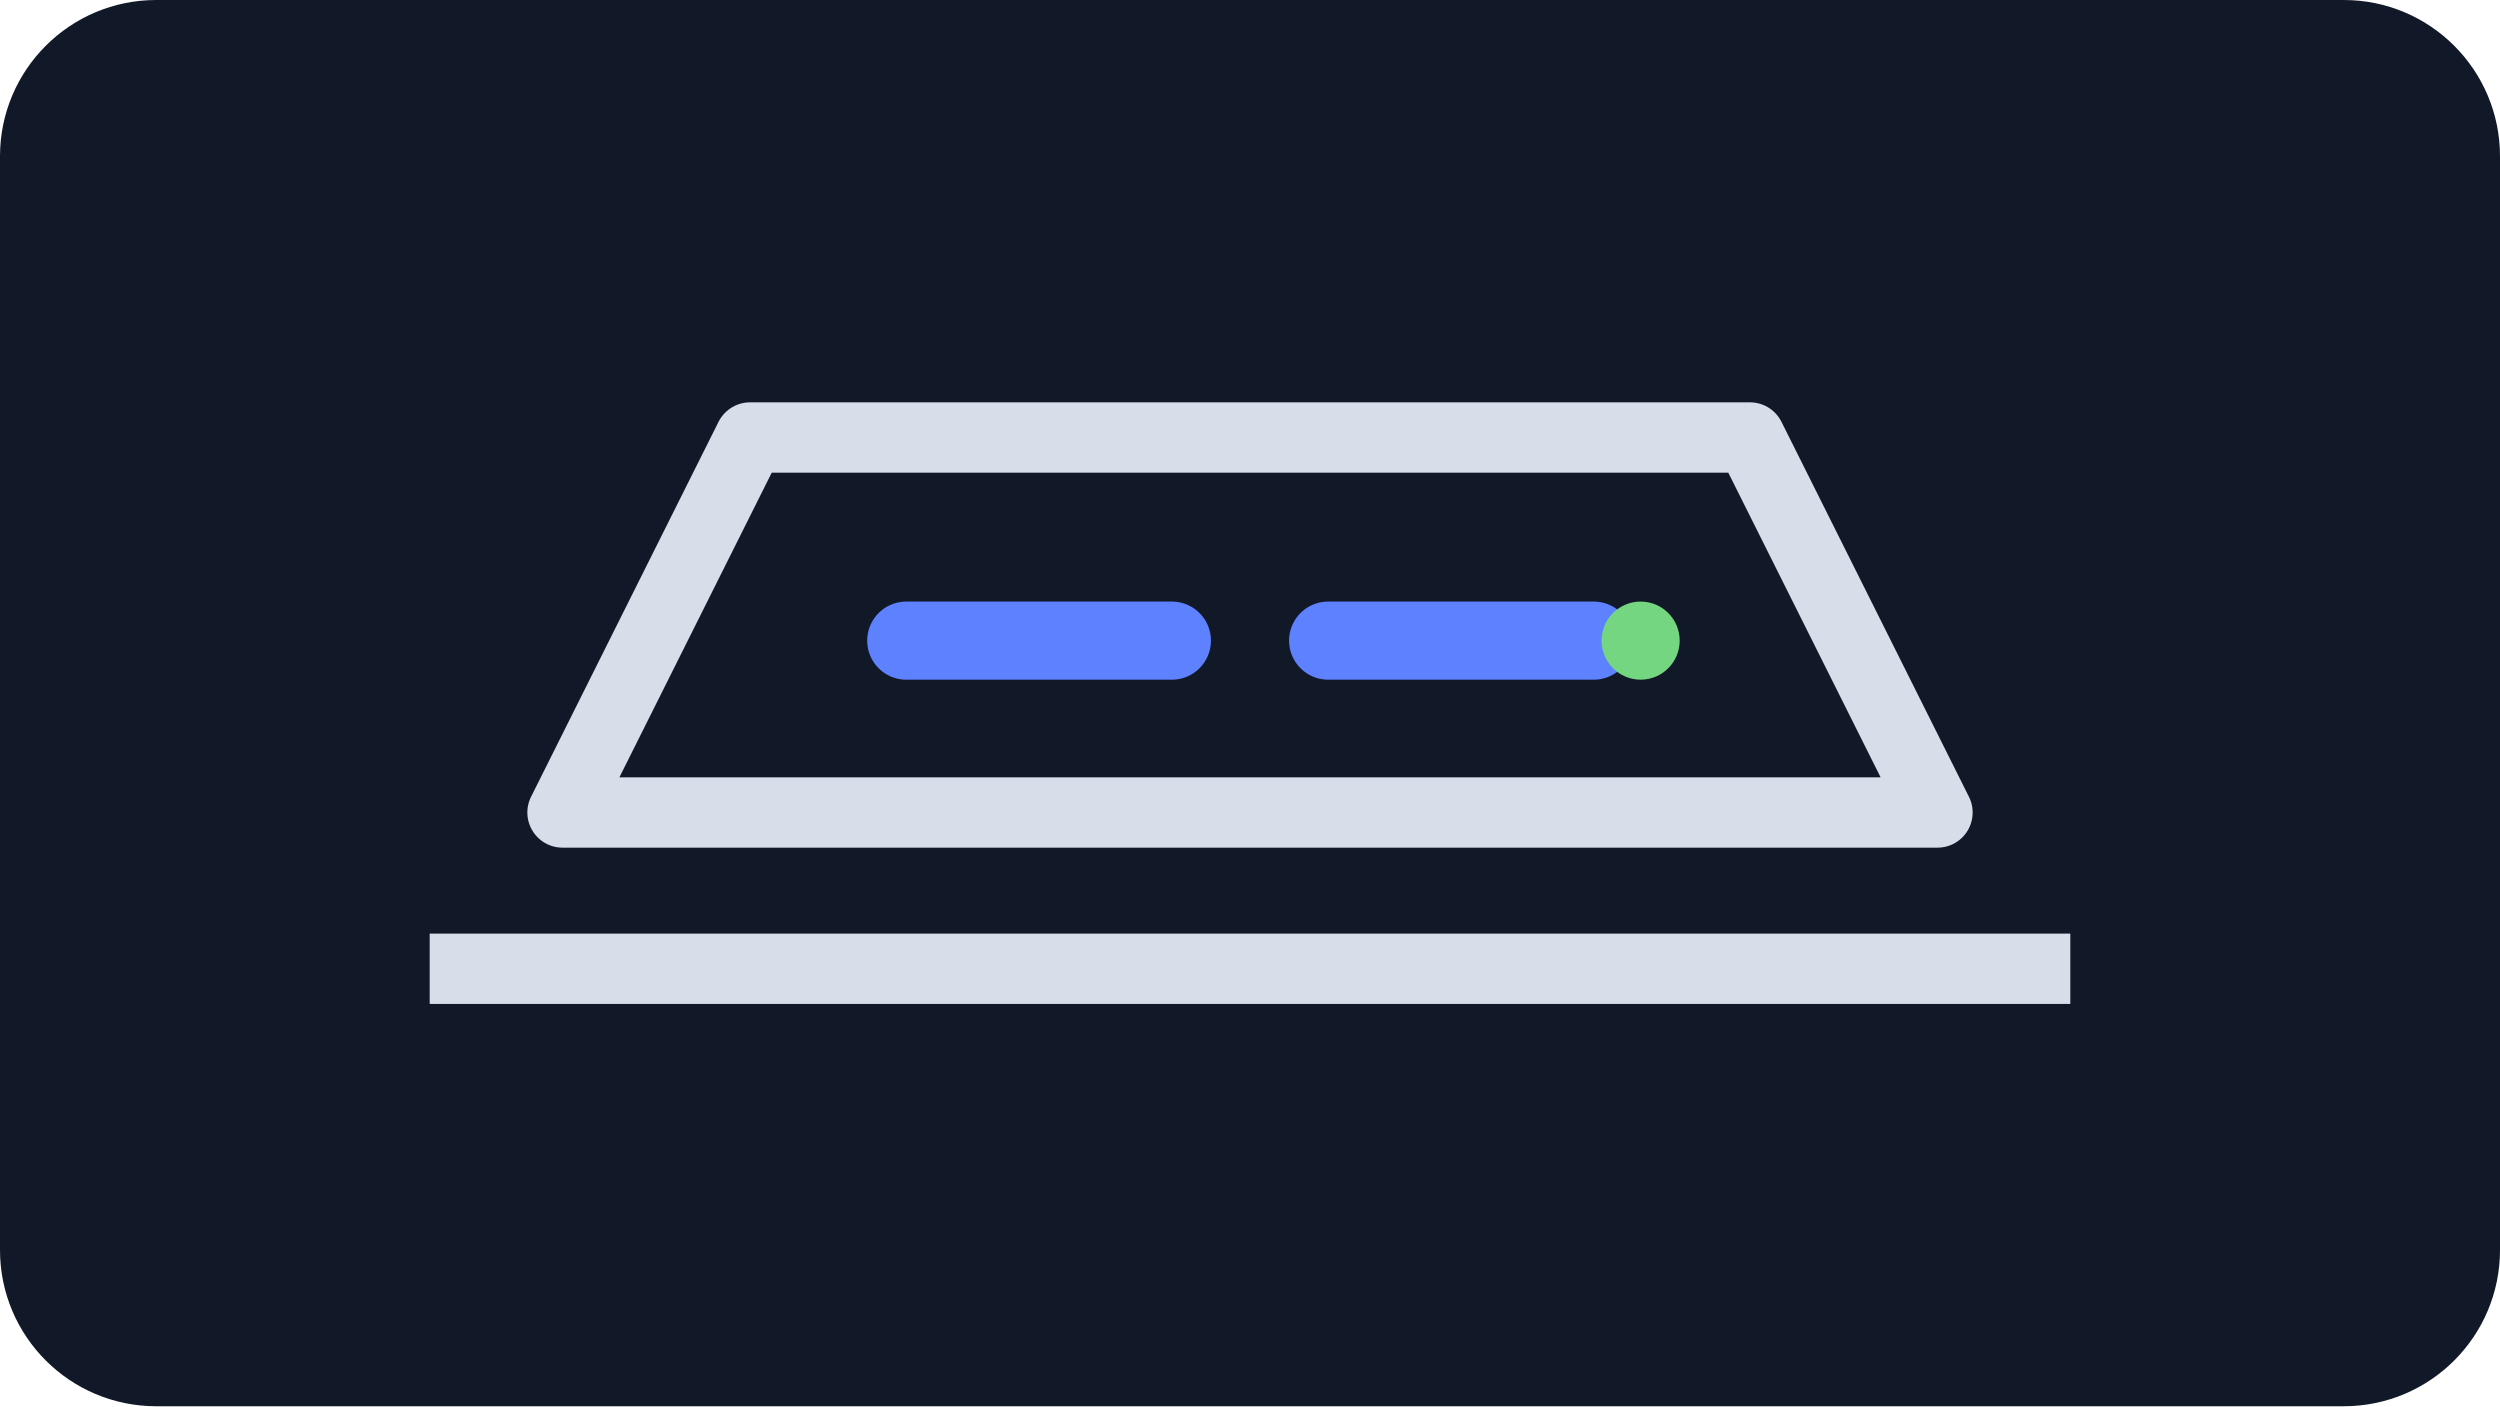
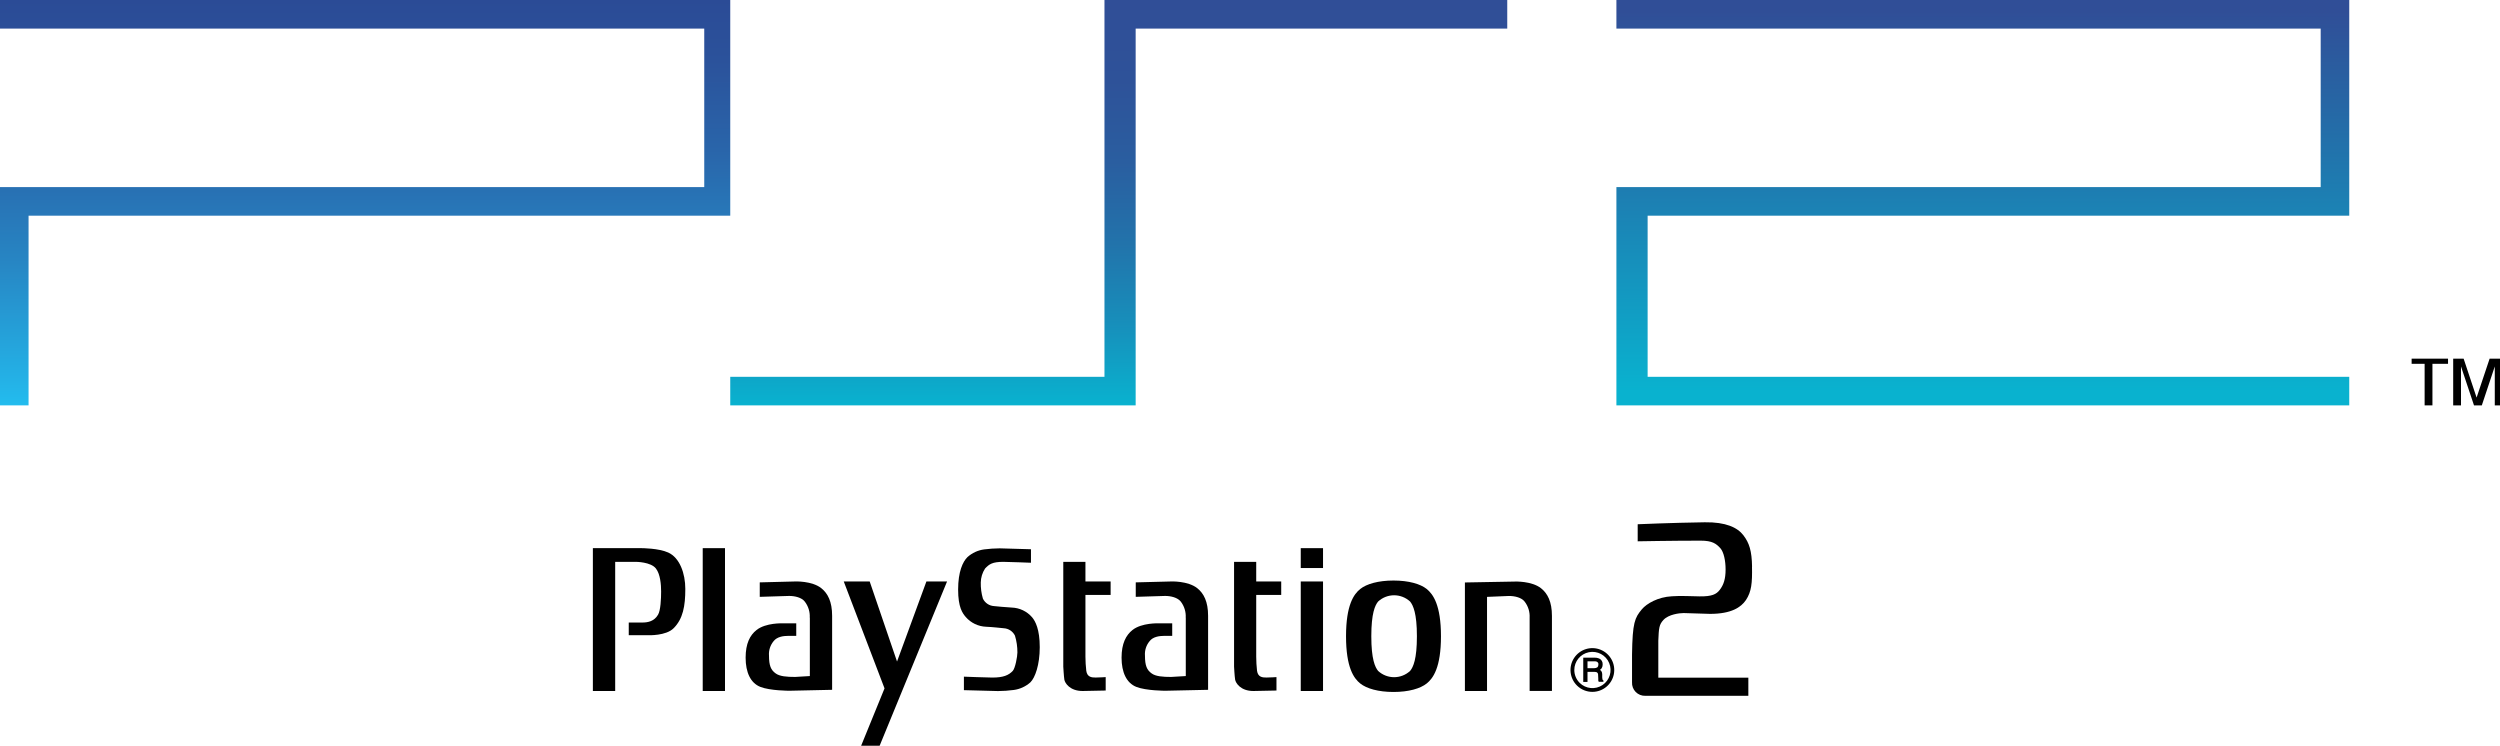
- <svg xmlns="http://www.w3.org/2000/svg" viewBox="0 0 320 180" role="img" aria-label="PlayStation 2 — artwork padrão SteamZero">
-   <rect width="320" height="180" rx="20" fill="#111827" />
-   <path d="M55 124h210M72 104h176l-24-48H96z" fill="none" stroke="#d8dee9" stroke-width="9" stroke-linejoin="round" />
-   <path d="M116 82h34m20 0h34" stroke="#5e81ff" stroke-width="10" stroke-linecap="round" />
-   <circle cx="210" cy="82" r="5" fill="#74d680" />
+ <svg xmlns="http://www.w3.org/2000/svg" id="Layer_1" data-name="Layer 1" viewBox="0 0 800 238.64">
+   <defs>
+     <style>
+       .cls-1, .cls-2, .cls-3, .cls-4 {
+         fill-rule: evenodd;
+       }
+ 
+       .cls-1 {
+         fill: url(#linear-gradient);
+       }
+ 
+       .cls-2 {
+         fill: url(#linear-gradient-2);
+       }
+ 
+       .cls-3 {
+         fill: url(#linear-gradient-3);
+       }
+     </style>
+     <linearGradient id="linear-gradient" x1="116.84" y1="129.72" x2="116.84" gradientUnits="userSpaceOnUse">
+       <stop offset="0" stop-color="#23bcee" />
+       <stop offset="0.07" stop-color="#24b0e5" />
+       <stop offset="0.36" stop-color="#2785c3" />
+       <stop offset="0.63" stop-color="#2965aa" />
+       <stop offset="0.85" stop-color="#2b529b" />
+       <stop offset="1" stop-color="#2b4b96" />
+     </linearGradient>
+     <linearGradient id="linear-gradient-2" x1="634.51" y1="125.33" x2="634.51" y2="3.46" gradientUnits="userSpaceOnUse">
+       <stop offset="0" stop-color="#09b2cf" />
+       <stop offset="1" stop-color="#304e97" />
+     </linearGradient>
+     <linearGradient id="linear-gradient-3" x1="358" y1="129.72" x2="358" gradientUnits="userSpaceOnUse">
+       <stop offset="0" stop-color="#09b2cf" />
+       <stop offset="0.2" stop-color="#178fbb" />
+       <stop offset="0.4" stop-color="#2273ab" />
+       <stop offset="0.6" stop-color="#2a5ea0" />
+       <stop offset="0.8" stop-color="#2e5299" />
+       <stop offset="1" stop-color="#304e97" />
+     </linearGradient>
+   </defs>
+   <g id="g3">
+     <polygon id="polygon5" class="cls-1" points="0 0 0 9.15 225.36 9.15 225.36 59.87 0 59.87 0 129.72 9.14 129.72 9.14 69.02 233.68 69.02 233.68 0 0 0" />
+     <polygon id="polygon7" class="cls-2" points="517.25 0 517.25 9.15 742.62 9.15 742.62 59.87 517.25 59.87 517.25 129.72 751.76 129.72 751.76 120.58 527.24 120.58 527.24 69.02 751.76 69.02 751.76 0 517.25 0" />
+     <polygon id="polygon9" class="cls-3" points="353.43 0 353.43 120.58 233.68 120.58 233.68 129.72 363.41 129.72 363.41 9.15 482.32 9.15 482.32 0 353.43 0" />
+     <polygon id="polygon11" class="cls-4" points="775.88 116.42 771.72 116.42 771.72 114.77 783.37 114.77 783.37 116.42 778.38 116.42 778.38 129.72 775.88 129.72 775.88 116.42" />
+     <polygon id="polygon13" class="cls-4" points="788.36 114.77 792.51 127.23 796.68 114.77 800 114.77 800 129.72 798.33 129.72 798.33 117.26 794.18 129.72 791.68 129.72 787.52 117.26 787.52 129.72 785.02 129.72 785.02 114.77 788.36 114.77" />
+   </g>
+   <g id="layer1">
+     <path id="path3003" d="M189.72,175.41v45.71h7.14V179.79h6.6s4.8,0,6.44,2.14c1.4,1.83,1.66,5.13,1.66,7.37s-.16,6.08-1,7.43c-1.21,2.07-3.21,2.48-5,2.48H201.2v4.06h6.27s5.66.23,8.09-2.24c3-3,3.74-7.11,3.74-12.56,0-5-1.8-10-5.47-11.66-3.05-1.4-8.54-1.4-8.54-1.4H189.72" />
+     <path id="path3005" d="M224.91,221.12H232V175.41h-7.13v45.71Z" />
+     <path id="path3007" d="M270,186.07l13.05,34.21-7.49,18.36h5.92l21.58-52.57h-6.61l-9.4,25.62-8.75-25.62H270" />
+     <path id="path3009" d="M308.45,220.85v-4.32s7.54.29,9.11.29c3.49,0,5.22-.74,6.53-2.14.78-.85,1.48-4.58,1.48-5.9a18.29,18.29,0,0,0-.78-5.36,4.23,4.23,0,0,0-3.57-2.38c-1.3-.11-3.31-.38-5.66-.48a9.08,9.08,0,0,1-6.52-3.12c-1.05-1.23-2.44-3.09-2.44-8.79s1.48-8.91,3-10.39a10,10,0,0,1,5.31-2.45,41,41,0,0,1,5-.34l10,.29v4.32s-7.29-.29-8.85-.29c-3.49,0-4.53.74-5.84,2.14a8.43,8.43,0,0,0-1.37,4.46,17,17,0,0,0,.68,5.17,4.23,4.23,0,0,0,3.57,2.39c1.29.1,3.31.36,5.65.47a9,9,0,0,1,6.52,3.11c1.05,1.24,2.45,3.86,2.45,9.55s-1.49,9.79-3,11.27a10,10,0,0,1-5.31,2.44,39.94,39.94,0,0,1-5.05.35l-10.94-.29" />
+     <path id="path3011" d="M347.38,179.79h-7.13v33.55s.17,3.07.34,4.14,1.75,3.64,5.84,3.64l7.39-.15v-4.3s-2,.14-3.21.14-2.71-.08-3-2.15a41.27,41.27,0,0,1-.27-4.53V190.37h8.06v-4.3h-8.06v-6.28" />
+     <path id="path3013" d="M416.24,221.12h7.13V186.07h-7.13v35.05Z" />
+     <path id="path3015" d="M416.24,181.77h7.13v-6.36h-7.13Z" />
+     <path id="path3017" d="M445.92,185.77c4.85,0,8.62,1.08,10.64,2.72s4.55,5.1,4.55,15.11-2.51,13.46-4.55,15.1-5.79,2.73-10.64,2.73-8.62-1.09-10.66-2.73-4.53-5.1-4.53-15.1,2.49-13.47,4.53-15.11S441.05,185.77,445.92,185.77ZM441,192.49c-1,1.21-2.18,3.75-2.18,11.11s1.19,9.89,2.18,11.1a7.54,7.54,0,0,0,10.23,0c1-1.21,2.18-3.75,2.18-11.1s-1.2-9.9-2.18-11.11a7.54,7.54,0,0,0-10.23,0" />
+     <path id="path3019" d="M475.89,191l7-.29c1.83,0,4,.49,5,1.81a7.71,7.71,0,0,1,1.59,5.14v23.43h7.14v-24c0-4.55-1.4-7.19-3.49-8.85-3-2.37-8.36-2.14-8.36-2.14l-16,.29v34.72h7.08V191" />
+     <path id="path3021" d="M402,179.79H394.9v33.55s.16,3.07.34,4.14,1.73,3.64,5.84,3.64l7.39-.15v-4.3s-2,.14-3.22.14-2.7-.08-3-2.15a42.84,42.84,0,0,1-.26-4.53V190.37h8v-4.3h-8v-6.28" />
+     <path id="path3023" d="M259.12,197.65a7.71,7.71,0,0,0-1.59-5.14c-1-1.32-3.19-1.81-5-1.81l-9.41.29v-4.63l11.33-.29s5.36-.23,8.35,2.14c2.09,1.66,3.48,4.3,3.48,8.85v23.68l-13.67.3s-6.19,0-9.31-1.24-4.7-4.63-4.7-9.34c0-4.55,1.39-7.19,3.48-8.85,3-2.38,8.36-2.14,8.36-2.14h4.36v4h-2.45c-1.83,0-3.72.34-4.77,1.67a6.5,6.5,0,0,0-1.5,4.7c0,3.15.61,4.55,2.09,5.62,1.31,1,3.65,1.16,6.27,1.16l4.71-.28V197.65" />
+     <path id="path3025" d="M379.43,197.65a7.71,7.71,0,0,0-1.58-5.14c-1.05-1.32-3.2-1.81-5-1.81l-9.41.29v-4.63l11.32-.29s5.35-.23,8.35,2.14c2.09,1.66,3.48,4.3,3.48,8.85v23.68l-13.67.3s-6.2,0-9.31-1.24-4.71-4.63-4.71-9.34c0-4.55,1.41-7.19,3.48-8.85,3-2.38,8.37-2.14,8.37-2.14h4.36v4h-2.45c-1.83,0-3.73.34-4.76,1.67a6.46,6.46,0,0,0-1.51,4.7c0,3.15.61,4.55,2.09,5.62,1.3,1,3.66,1.16,6.27,1.16l4.7-.28V197.65" />
+     <path id="path3027" d="M509.58,221.4a7,7,0,1,0-4.92-2,7,7,0,0,0,4.92,2Zm-5.8-7a5.8,5.8,0,1,1,1.7,4.1,5.79,5.79,0,0,1-1.7-4.1" />
+     <path id="path3029" d="M513,217.68a.45.45,0,0,1-.22-.34,3.27,3.27,0,0,1-.07-.59l0-1a1.81,1.81,0,0,0-.29-1,1.42,1.42,0,0,0-.45-.38,2,2,0,0,0,.58-.57,2.15,2.15,0,0,0,.3-1.18,1.93,1.93,0,0,0-1.14-1.91,3.55,3.55,0,0,0-1.47-.26h-3.6v7.76H508V215h2.11a2.38,2.38,0,0,1,.84.11.89.89,0,0,1,.44.83l.06,1.24a4.64,4.64,0,0,0,0,.61,2.39,2.39,0,0,0,.1.29l.06.1h1.49v-.46l-.1,0Zm-1.55-5a1,1,0,0,1-.32.88,1.8,1.8,0,0,1-1,.26H508v-2.2h2.29a1.71,1.71,0,0,1,.74.14.93.93,0,0,1,.47.92" />
+     <path id="path3031" d="M560.64,181.31c.1,5.27-.16,8-1.93,10.69-1.56,2.31-4.65,4.44-11.48,4.44l-8.47-.26c-1.33,0-4.8.41-6.44,2.18-1.41,1.5-1.5,2.64-1.66,6.68v11.81h28.81v5.81H528l-1.5,0a4.12,4.12,0,0,1-4.25-4.35v-8.82c.14-10.32.89-11.8,3.13-14.5,1.55-1.86,5.18-3.95,9.62-4.18a45.35,45.35,0,0,1,4.79-.07c1.7.05,3.36.1,4.1.1,3.92.05,5.35-.67,6.43-2.08,1.22-1.59,1.87-3.45,1.87-6.51,0-2.85-.58-5.57-1.67-6.82-1.33-1.45-2.58-2.42-6.28-2.42-9.3,0-20.18.21-20.18.21v-5.46s10.63-.47,21.47-.63c6.75-.1,10.46,1.68,12.35,4.15s2.7,5,2.78,10.05" />
+   </g>
</svg>
